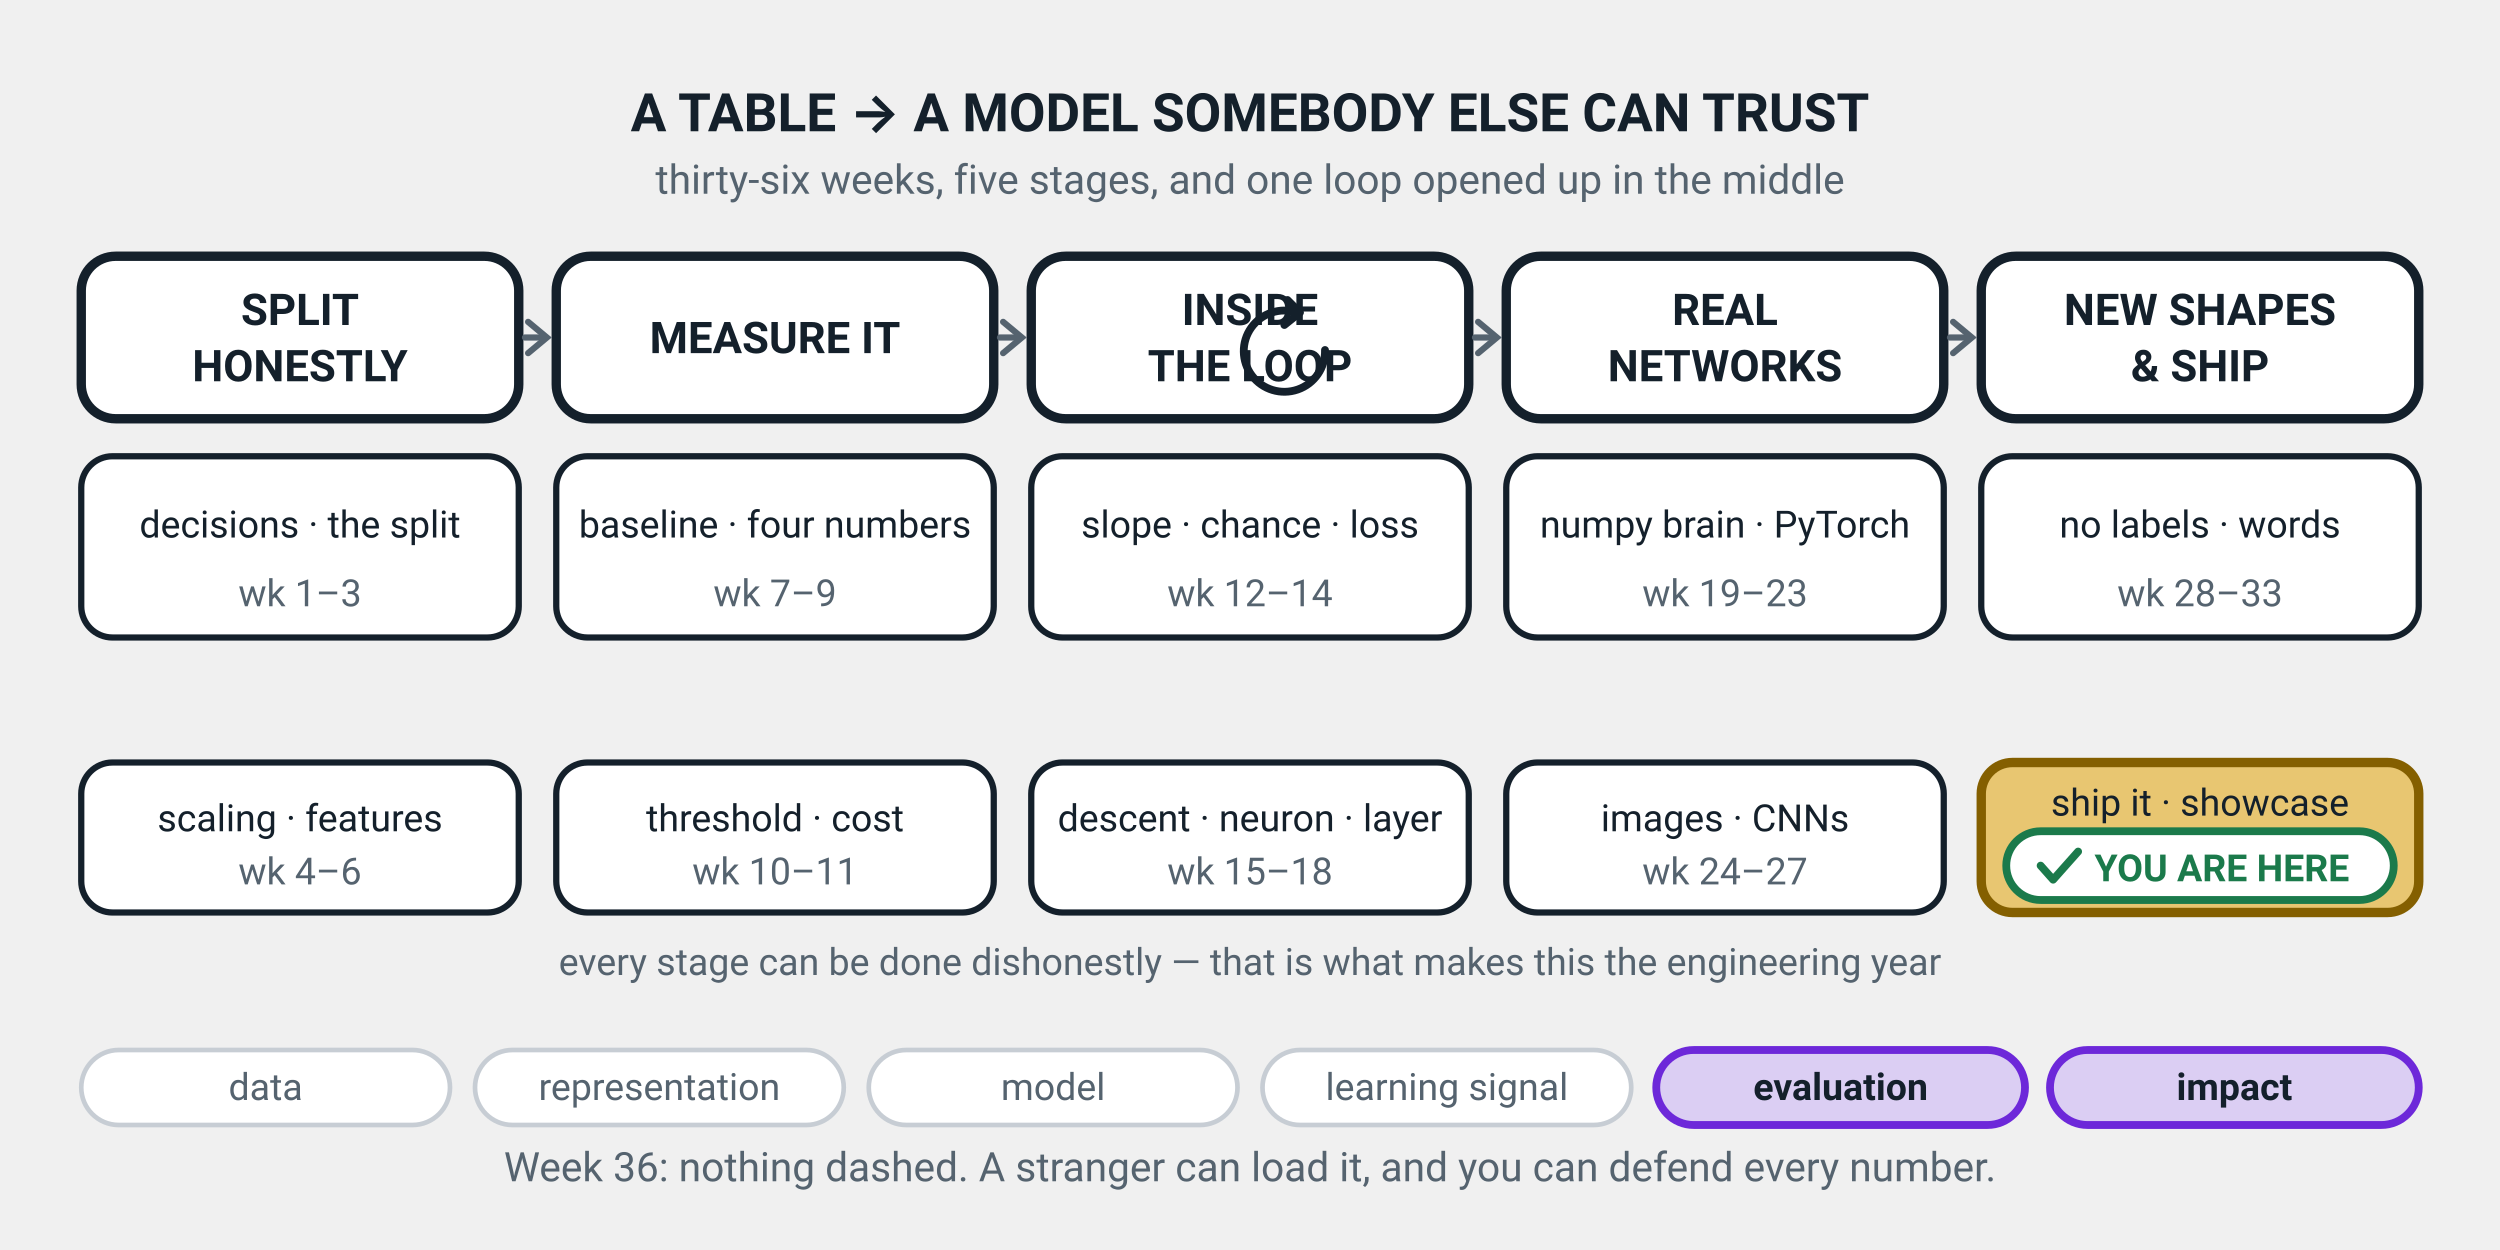
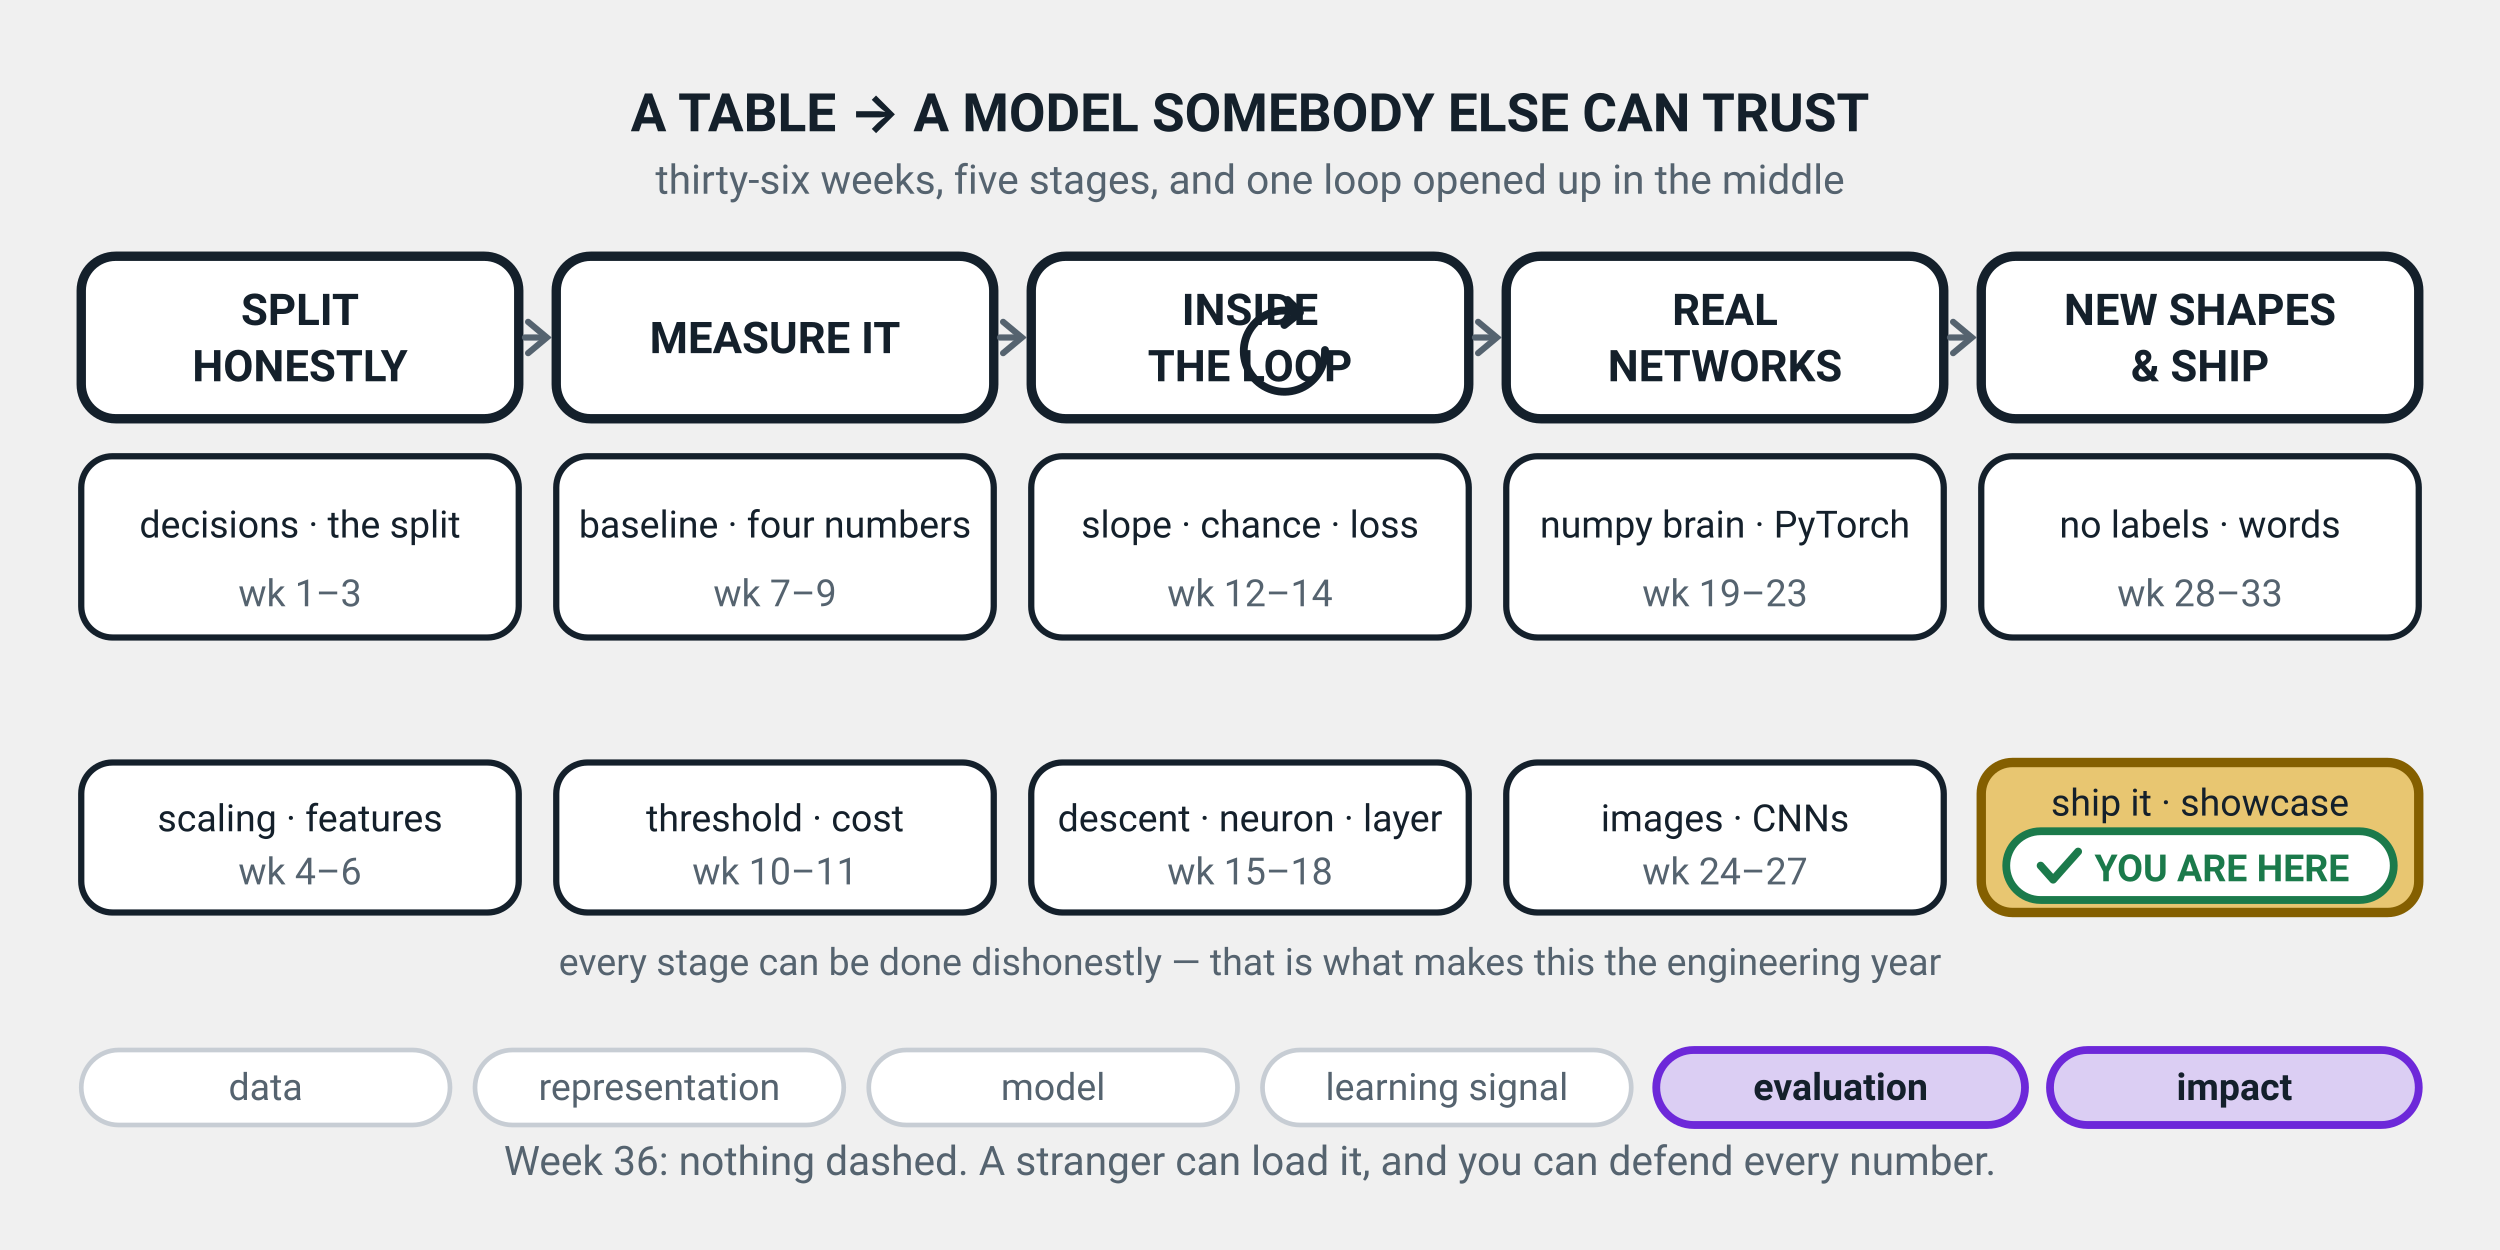
<svg xmlns="http://www.w3.org/2000/svg" viewBox="0 0 800 400" role="img" aria-labelledby="t d" font-family="ui-sans-serif, system-ui, -apple-system, 'Segoe UI', Roboto, sans-serif">
  <text x="400" y="42" text-anchor="middle" font-size="17" font-weight="700" fill="#14202B">
    A TABLE  →  A MODEL SOMEBODY ELSE CAN TRUST</text>
  <text x="400" y="62" text-anchor="middle" font-size="13" fill="#55636F">
    thirty-six weeks, five stages, and one loop opened up in the middle</text>
  <g>
    <rect x="26" y="82" width="140" height="52" rx="11" fill="#FFFFFF" stroke="#14202B" stroke-width="3" />
    <text x="96" y="104" text-anchor="middle" font-size="14" font-weight="700" fill="#14202B">SPLIT</text>
    <text x="96" y="122" text-anchor="middle" font-size="14" font-weight="700" fill="#14202B">HONESTLY</text>
    <rect x="26" y="146" width="140" height="58" rx="10" fill="#FFFFFF" stroke="#14202B" stroke-width="2" />
    <text x="96" y="172" text-anchor="middle" font-size="12" fill="#14202B">decisions · the split</text>
    <text x="96" y="194" text-anchor="middle" font-size="12" fill="#55636F">wk 1–3</text>
    <rect x="26" y="244" width="140" height="48" rx="10" fill="#FFFFFF" stroke="#14202B" stroke-width="2" />
    <text x="96" y="266" text-anchor="middle" font-size="12" fill="#14202B">scaling · features</text>
    <text x="96" y="283" text-anchor="middle" font-size="12" fill="#55636F">wk 4–6</text>
  </g>
  <g>
    <rect x="178" y="82" width="140" height="52" rx="11" fill="#FFFFFF" stroke="#14202B" stroke-width="3" />
    <text x="248" y="113" text-anchor="middle" font-size="14" font-weight="700" fill="#14202B">MEASURE IT</text>
    <rect x="178" y="146" width="140" height="58" rx="10" fill="#FFFFFF" stroke="#14202B" stroke-width="2" />
    <text x="248" y="172" text-anchor="middle" font-size="12" fill="#14202B">baseline · four numbers</text>
    <text x="248" y="194" text-anchor="middle" font-size="12" fill="#55636F">wk 7–9</text>
    <rect x="178" y="244" width="140" height="48" rx="10" fill="#FFFFFF" stroke="#14202B" stroke-width="2" />
    <text x="248" y="266" text-anchor="middle" font-size="12" fill="#14202B">threshold · cost</text>
    <text x="248" y="283" text-anchor="middle" font-size="12" fill="#55636F">wk 10–11</text>
  </g>
  <g>
    <rect x="330" y="82" width="140" height="52" rx="11" fill="#FFFFFF" stroke="#14202B" stroke-width="3" />
    <text x="400" y="104" text-anchor="middle" font-size="14" font-weight="700" fill="#14202B">INSIDE</text>
    <text x="400" y="122" text-anchor="middle" font-size="14" font-weight="700" fill="#14202B">THE LOOP</text>
    <path d="M424 112 a 13 13 0 1 1 -9 -12" fill="none" stroke="#14202B" stroke-width="2.5" stroke-linecap="round" />
    <path d="M412 96 l4 4 -5 4" fill="none" stroke="#14202B" stroke-width="2.5" stroke-linecap="round" stroke-linejoin="round" />
    <rect x="330" y="146" width="140" height="58" rx="10" fill="#FFFFFF" stroke="#14202B" stroke-width="2" />
    <text x="400" y="172" text-anchor="middle" font-size="12" fill="#14202B">slope · chance · loss</text>
    <text x="400" y="194" text-anchor="middle" font-size="12" fill="#55636F">wk 12–14</text>
    <rect x="330" y="244" width="140" height="48" rx="10" fill="#FFFFFF" stroke="#14202B" stroke-width="2" />
    <text x="400" y="266" text-anchor="middle" font-size="12" fill="#14202B">descent · neuron · layer</text>
    <text x="400" y="283" text-anchor="middle" font-size="12" fill="#55636F">wk 15–18</text>
  </g>
  <g>
    <rect x="482" y="82" width="140" height="52" rx="11" fill="#FFFFFF" stroke="#14202B" stroke-width="3" />
    <text x="552" y="104" text-anchor="middle" font-size="14" font-weight="700" fill="#14202B">REAL</text>
    <text x="552" y="122" text-anchor="middle" font-size="14" font-weight="700" fill="#14202B">NETWORKS</text>
    <rect x="482" y="146" width="140" height="58" rx="10" fill="#FFFFFF" stroke="#14202B" stroke-width="2" />
    <text x="552" y="172" text-anchor="middle" font-size="12" fill="#14202B">numpy brain · PyTorch</text>
    <text x="552" y="194" text-anchor="middle" font-size="12" fill="#55636F">wk 19–23</text>
    <rect x="482" y="244" width="140" height="48" rx="10" fill="#FFFFFF" stroke="#14202B" stroke-width="2" />
    <text x="552" y="266" text-anchor="middle" font-size="12" fill="#14202B">images · CNNs</text>
    <text x="552" y="283" text-anchor="middle" font-size="12" fill="#55636F">wk 24–27</text>
  </g>
  <g>
    <rect x="634" y="82" width="140" height="52" rx="11" fill="#FFFFFF" stroke="#14202B" stroke-width="3" />
    <text x="704" y="104" text-anchor="middle" font-size="14" font-weight="700" fill="#14202B">NEW SHAPES</text>
    <text x="704" y="122" text-anchor="middle" font-size="14" font-weight="700" fill="#14202B">&amp; SHIP</text>
    <rect x="634" y="146" width="140" height="58" rx="10" fill="#FFFFFF" stroke="#14202B" stroke-width="2" />
    <text x="704" y="172" text-anchor="middle" font-size="12" fill="#14202B">no labels · words</text>
    <text x="704" y="194" text-anchor="middle" font-size="12" fill="#55636F">wk 28–33</text>
    <rect x="634" y="244" width="140" height="48" rx="10" fill="#E8C671" stroke="#845F00" stroke-width="3" />
    <text x="704" y="261" text-anchor="middle" font-size="12" fill="#14202B">ship it · showcase</text>
    <rect x="642" y="266" width="124" height="22" rx="11" fill="#FFFFFF" stroke="#1B7A4B" stroke-width="2.5" />
    <path d="M653 277 l4 4.5 l8 -9" fill="none" stroke="#1B7A4B" stroke-width="2.5" stroke-linecap="round" stroke-linejoin="round" />
    <text x="711" y="282" text-anchor="middle" font-size="12" font-weight="700" fill="#1B7A4B">YOU ARE HERE</text>
  </g>
  <g stroke="#55636F" stroke-width="2" fill="none" stroke-linecap="round">
    <path d="M168 108 L174 108" />
    <path d="M169 103 l6 5 -6 5" />
    <path d="M320 108 L326 108" />
    <path d="M321 103 l6 5 -6 5" />
    <path d="M472 108 L478 108" />
    <path d="M473 103 l6 5 -6 5" />
    <path d="M624 108 L630 108" />
    <path d="M625 103 l6 5 -6 5" />
  </g>
  <text x="400" y="312" text-anchor="middle" font-size="12" fill="#55636F">
    every stage can be done dishonestly — that is what makes this the engineering year</text>
  <g font-size="12" text-anchor="middle">
    <rect x="26" y="336" width="118" height="24" rx="12" fill="#FFFFFF" stroke="#C7CDD4" stroke-width="1.5" />
    <text x="85" y="352" fill="#55636F">data</text>
    <rect x="152" y="336" width="118" height="24" rx="12" fill="#FFFFFF" stroke="#C7CDD4" stroke-width="1.5" />
    <text x="211" y="352" fill="#55636F">representation</text>
    <rect x="278" y="336" width="118" height="24" rx="12" fill="#FFFFFF" stroke="#C7CDD4" stroke-width="1.5" />
    <text x="337" y="352" fill="#55636F">model</text>
    <rect x="404" y="336" width="118" height="24" rx="12" fill="#FFFFFF" stroke="#C7CDD4" stroke-width="1.5" />
    <text x="463" y="352" fill="#55636F">learning signal</text>
    <rect x="530" y="336" width="118" height="24" rx="12" fill="#DBCEF3" stroke="#6D28D9" stroke-width="2.5" />
    <text x="589" y="352" font-weight="700" fill="#14202B">evaluation</text>
    <rect x="656" y="336" width="118" height="24" rx="12" fill="#DBCEF3" stroke="#6D28D9" stroke-width="2.5" />
    <text x="715" y="352" font-weight="700" fill="#14202B">impact</text>
  </g>
-   <text x="400" y="378" text-anchor="middle" font-size="13" fill="#55636F">
+   <text x="400" y="376" text-anchor="middle" font-size="13" fill="#55636F">
    Week 36: nothing dashed. A stranger can load it, and you can defend every number.</text>
</svg>
